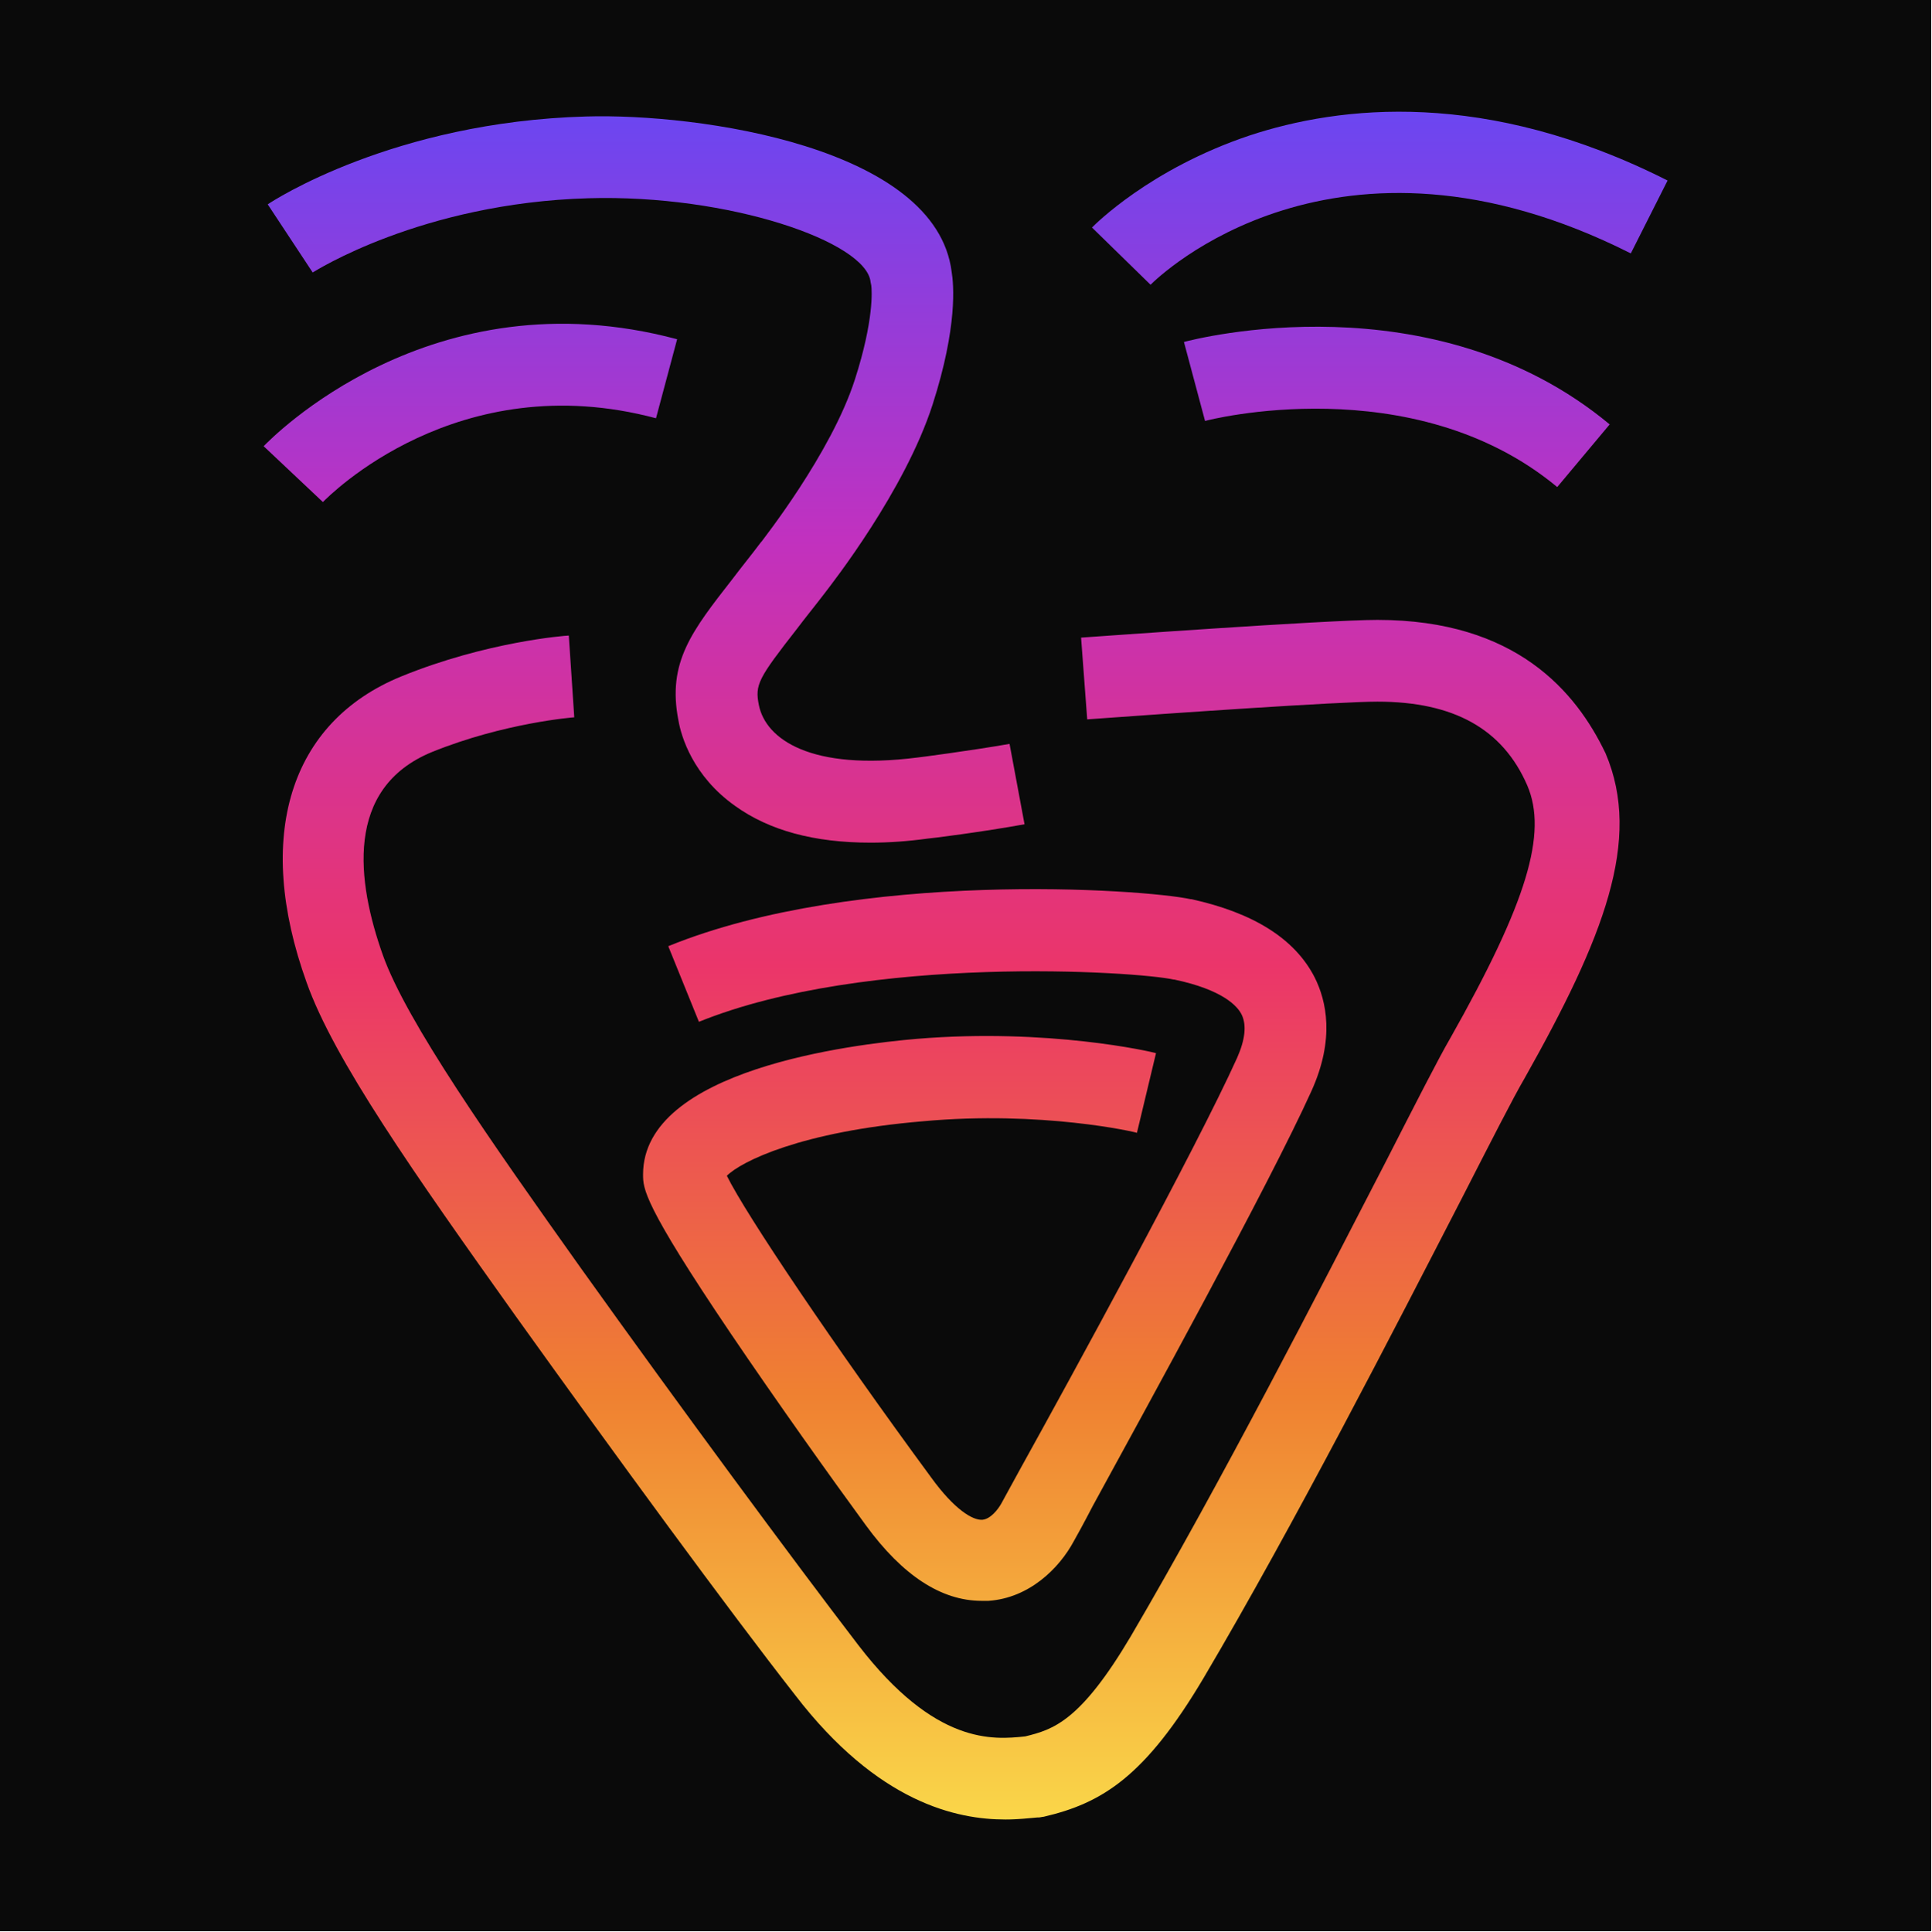
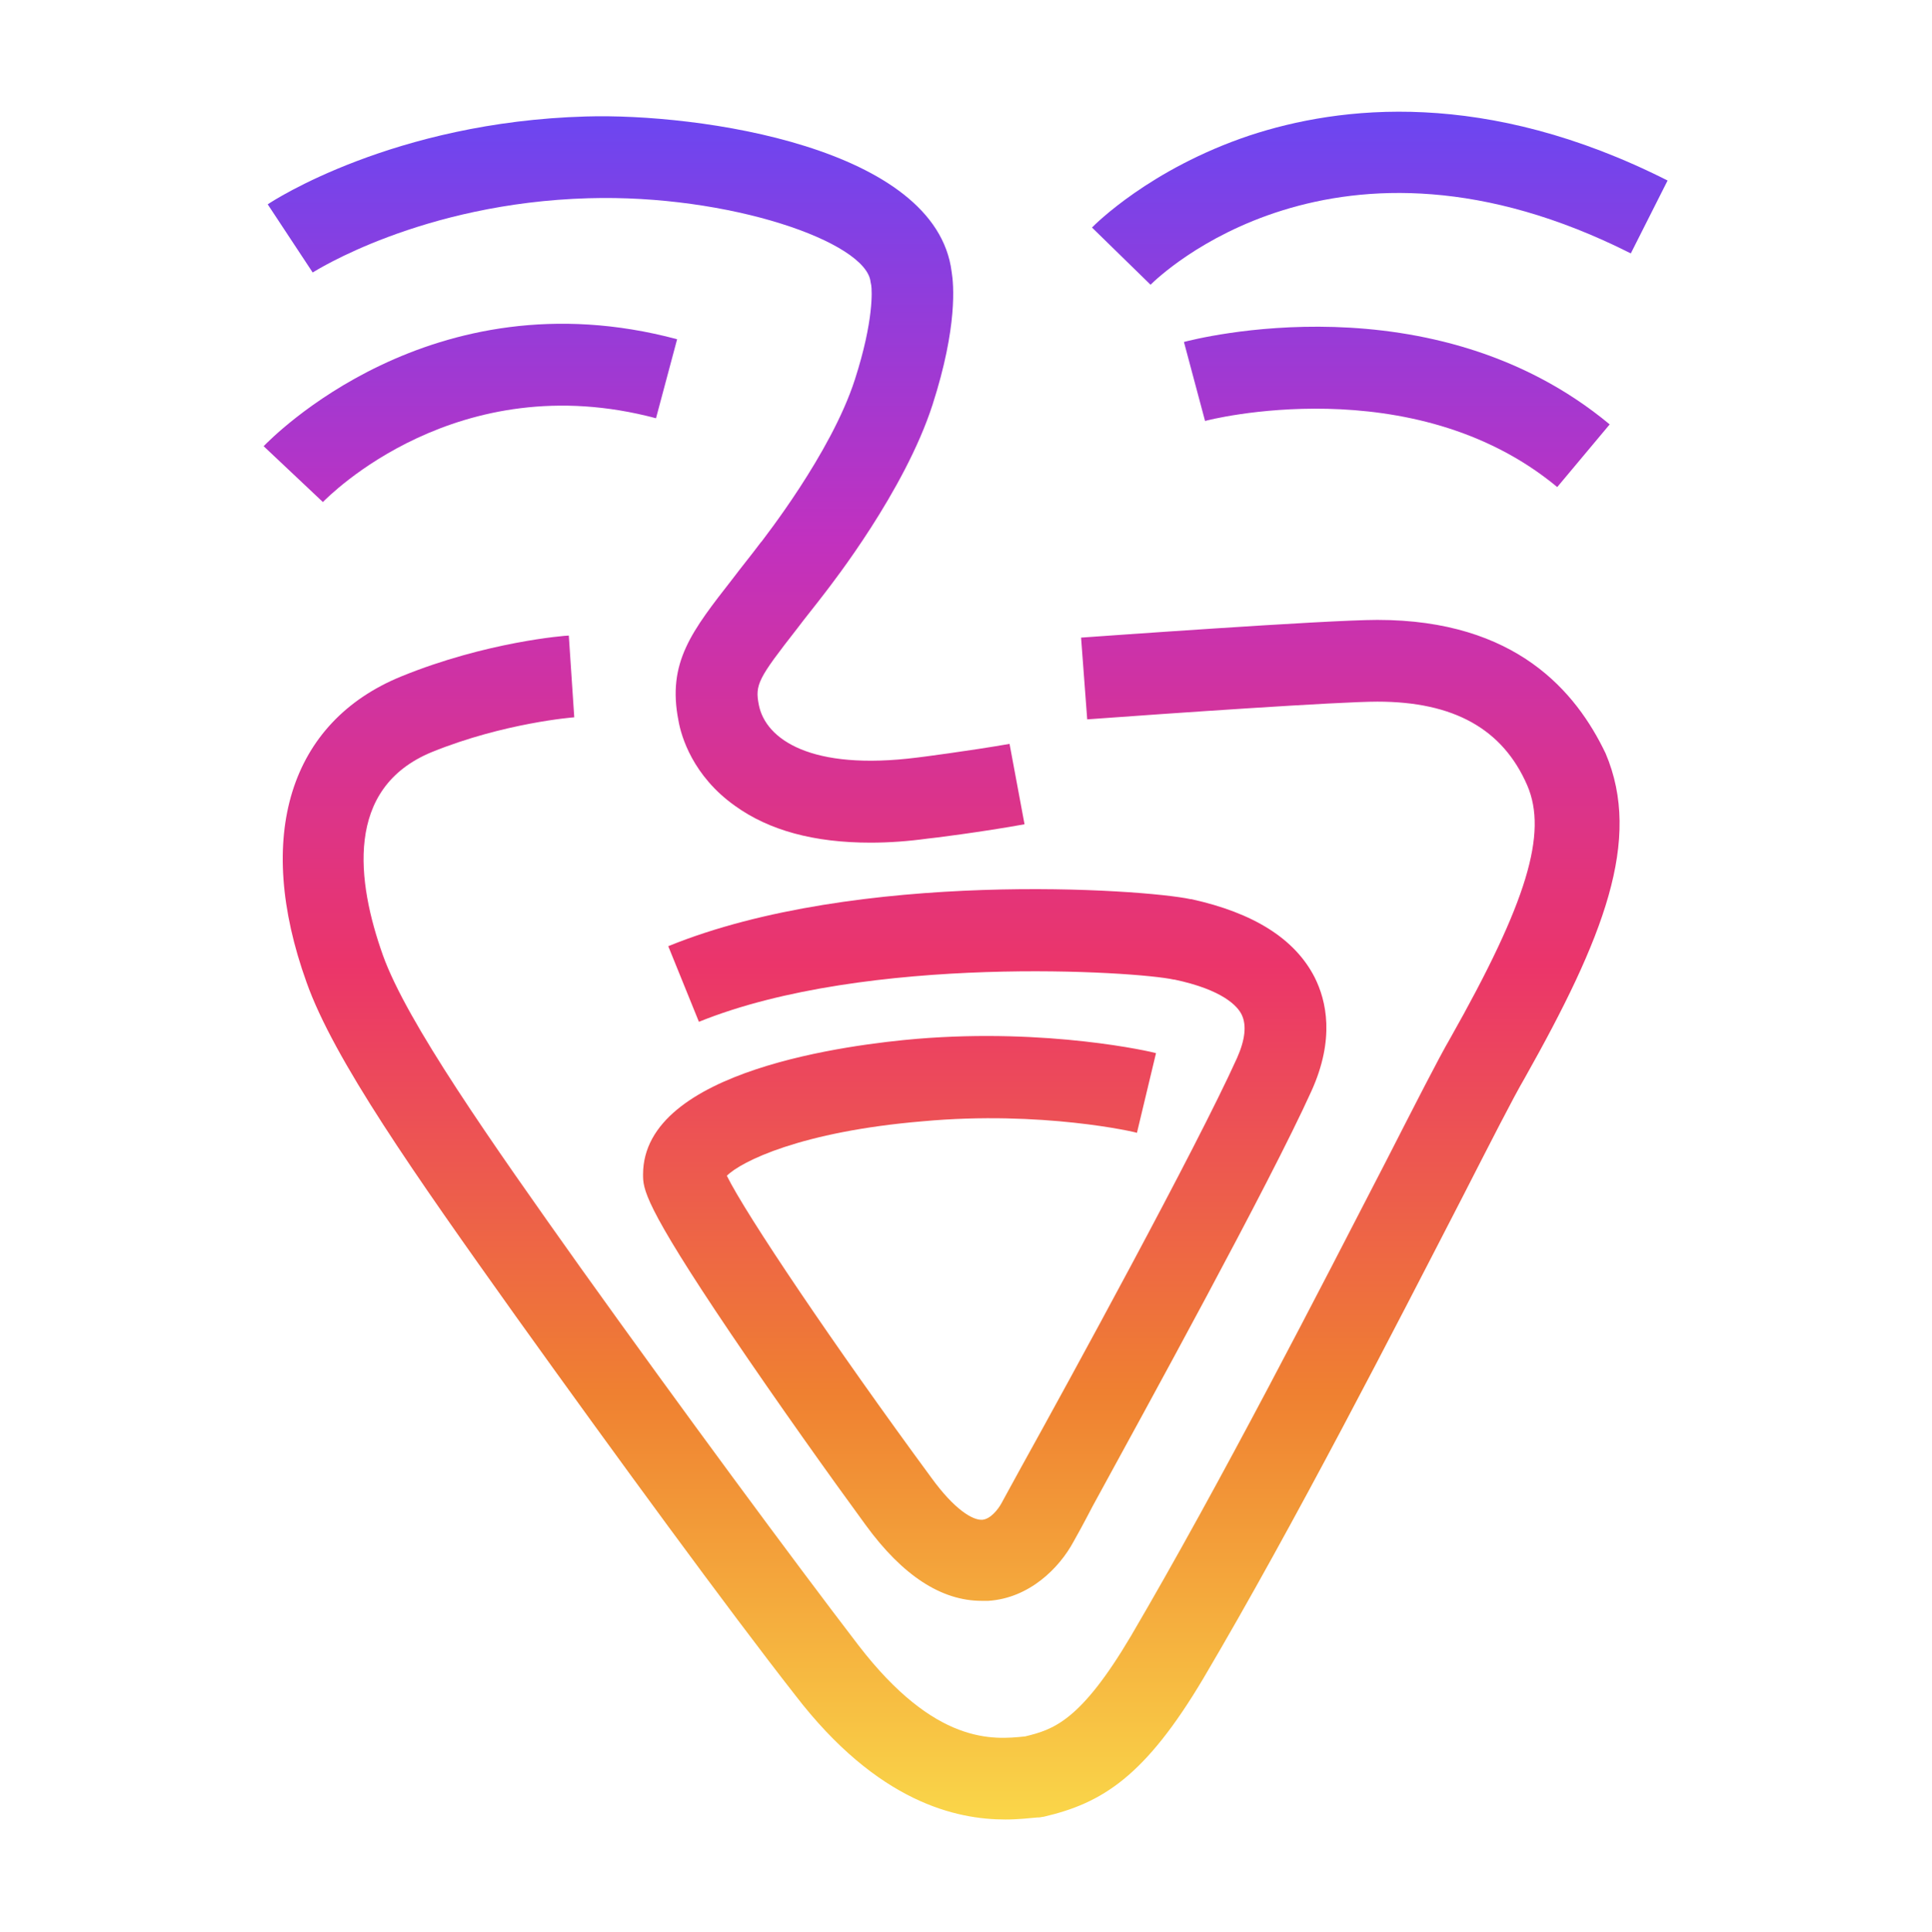
<svg xmlns="http://www.w3.org/2000/svg" version="1.1" x="0px" y="0px" viewBox="0 0 283.5 283.5" style="enable-background:new 0 0 283.5 283.5;" xml:space="preserve">
-   <rect x="0" y="0" width="283.5" height="283.5" fill="#0A0A0A" />
  <style type="text/css">
	.st0{display:none;}
	.st1{display:inline;}
	.st2{fill:url(#SVGID_1_);}
	.st3{fill:url(#SVGID_00000154397204960013887050000010739447604583487896_);}
	.st4{fill:url(#SVGID_00000077306358963656874460000009244672431942236833_);}
	.st5{fill:url(#SVGID_00000062177129044647061030000013953496446002461057_);}
	.st6{fill:url(#SVGID_00000080199640513215575590000015679756954299218320_);}
	.st7{fill:url(#SVGID_00000008845217823027353860000017244250267615724953_);}
</style>
  <g id="Ebene_1" class="st0">
    <g class="st1">
      <path d="M464.3-251.6c0.2-0.1,0.3-0.1,0.5-0.2c10.9-6.5,22.7-10.7,35.3-12.5c12.4-1.8,24.6-1.1,36.6,2.7    c8.2,2.6,15.8,6.4,22.8,11.3c2.4,1.6,3.5,4.1,4,6.8c0.8,4.6,0,9.1-1.3,13.5c-2.3,7.4-5.6,14.4-9.8,20.9c-4,6.3-8.3,12.5-12.5,18.7    c-2.2,3.4-4,6.9-4.6,10.9c-0.6,3.6,0.5,5.7,3.8,7.3c2.6,1.2,5.4,1.7,8.3,1.9c7.5,0.5,15-0.2,22.4-1.5c3.6-0.6,7.1-1.4,10.7-2.2    c0.9-0.2,1.7-0.6,2.5-1c1.2-0.6,1.4-1.6,0.6-2.7c-1.2-1.7-2.6-3.2-4.6-4.1c-1.6-0.7-2.6-1.9-3-3.6c-0.6-3,1.6-5.7,4.8-5.8    c4.5-0.1,9.1-0.1,13.6-0.2c11.7-0.1,23.3-0.2,35-0.2c7.7,0,14.7,2.1,20.8,6.8c6.2,4.8,10,11,10.8,18.9c0.5,4.8-0.2,9.6-1.4,14.2    c-1.4,5-3.8,9.5-6.2,14.1c-2.4,4.7-4.8,9.3-7.2,14c-10.3,19.7-20.4,39.6-30.9,59.2c-5.7,10.7-12.2,21.1-18.3,31.7    c-2.5,4.3-5.6,7.9-9.8,10.6c-3.9,2.4-8.1,3.8-12.6,4.2c-0.3,0-0.6,0.1-0.9,0.1c-1.2,0-2.3,0-3.5,0c-1.4-0.2-2.9-0.4-4.3-0.7    c-5.4-1.2-10-3.9-14.2-7.3c-4.3-3.5-7.6-7.7-10.9-12c-10.7-14.1-21.4-28.2-31.6-42.6c-9.9-14.1-19.9-28.2-29.7-42.4    c-4.6-6.6-8.2-13.6-10.6-21.3c-1.6-5.2-2.8-10.4-2.4-15.9c0.6-9.2,4.9-16.2,12.8-20.9c5.2-3.1,11-4.8,17-5.8    c3.7-0.6,7.5-0.8,11.2-0.7c0.4,0,0.7,0.1,1.2,0.1c-0.2,3.2-0.4,6.3-0.6,9.4c-2.1,0.1-4.1,0.3-6.1,0.4c-5.8,0.4-11.5,1.5-16.7,4.3    c-3.7,2-6.6,4.8-8.1,8.9c-1.1,3.1-1.1,6.4-0.7,9.6c0.6,5.5,2.7,10.6,5,15.6c3.2,6.8,7.3,13.1,11.7,19.2    c12.4,17.3,24.6,34.6,37.1,51.7c6.7,9.2,13.6,18.1,20.5,27.1c2.9,3.8,6.1,7.1,10.1,9.8c3.3,2.2,6.8,3.6,10.8,3.7    c4.9,0.2,9.1-1.6,12.7-4.8c1.8-1.6,3.3-3.5,4.5-5.6c9.7-15.8,18.7-32.1,27.2-48.6c10.3-19.9,20.7-39.9,30.9-59.9    c2.4-4.7,4.1-9.7,4.4-15c0.3-5.6-1.4-10.5-5.6-14.3c-2.5-2.3-5.5-3.8-8.7-4.9c-3.7-1.3-7.6-1.4-11.5-1.4    c-10.3,0.1-20.6,0.1-30.9,0.2c-0.6,0-1.3,0.1-2.1,0.1c0.1,0.7,0.2,1.3,0.4,1.9c0.5,2.1,0.6,4.2,0.1,6.3c-0.8,3.2-3,5.4-5.8,7    c-2.6,1.5-5.5,2.2-8.5,2.8c-7.4,1.4-14.9,2.7-22.4,3c-5.7,0.2-11.5,0.3-17.1-1.2c-3.1-0.8-6.1-2.1-8.6-4.2    c-4.3-3.7-5.9-8.4-5.4-13.9c0.5-4.5,2-8.7,4.3-12.6c2.3-3.9,4.9-7.6,7.5-11.3c4.7-6.8,9.1-13.7,12.6-21.2c1.8-3.8,3.3-7.8,3.9-12    c0.2-1.5,0.1-3.1,0.2-4.6c0-0.8-0.5-1.2-1.1-1.6c-7.6-5.1-15.7-8.8-24.6-10.8c-9.2-2.1-18.5-2.2-27.8-0.8    c-10.7,1.6-20.6,5.3-30,10.8c-0.2,0.1-0.3,0.2-0.5,0.3c0,0-0.1,0-0.2,0.1c-1-1.5-2-3.1-3.1-4.6c-0.8-1.1-1.5-2.2-2.3-3.3    C464.3-251.5,464.3-251.5,464.3-251.6z" />
      <path d="M669.5-255.8c-0.9,1.6-1.7,3.2-2.6,4.7c-0.6,1.2-1.3,2.4-1.9,3.6c-2.1-1-4.2-1.9-6.2-2.8c-7.3-3.1-14.9-5.2-22.9-5.8    c-9.9-0.7-19.3,0.9-28.4,5c-4.7,2.1-9,4.7-13.1,7.6c-0.3,0.2-0.5,0.4-0.9,0c-2-2.2-4.1-4.3-6.2-6.5c0.3-0.2,0.5-0.5,0.8-0.7    c9.9-8,21.2-12.9,33.9-14.6c1.9-0.3,3.8-0.4,5.7-0.5c0.3,0,0.6-0.1,0.9-0.1c2.1,0,4.1,0,6.2,0c0.2,0,0.4,0.1,0.6,0.1    c8.2,0.4,16.2,2.2,23.9,5.2c3.5,1.4,6.9,3.1,10.3,4.6C669.5-255.9,669.5-255.8,669.5-255.8z" />
      <path d="M522.2-133.2c-3.1,0.7-6.2,1.4-9.3,2.1c-0.3-1.5-0.4-3.1-0.3-4.6c0.6-6.6,4-11.3,9.8-14.3c4-2,8.2-3,12.6-3.3    c2.2-0.2,4.4-0.2,6.6-0.2c18,0,36,0,54,0c5.2,0,10.1,1,14.8,3.4c7.2,3.8,10.3,11,8.1,18.8c-0.8,2.6-1.9,5.2-3.1,7.7    c-10.5,20.9-21,41.8-31.5,62.6c-1.3,2.6-2.9,5-4.9,7c-4.8,4.8-10.8,5.5-16.7,2.1c-4-2.4-7.2-5.5-9.7-9.4    c-9-13.8-17.5-27.9-25-42.6c-1.9-3.8-4-7.5-5.9-11.3c-0.3-0.7-0.7-1.4-0.9-2.1c-0.6-2.1-0.1-3.8,1.7-5c1-0.7,2.2-1.2,3.3-1.8    c8.2-3.7,16.7-6.5,25.5-8c7.3-1.3,14.7-1.8,22.1-0.9c7.9,0.9,15.2,3.4,22,7.4c0,0,0.1,0.1,0.1,0.2c-1.7,2.6-3.4,5.3-5.1,8    c-0.7-0.3-1.3-0.6-2-0.9c-4-2-8.2-3.6-12.6-4.4c-6.7-1.2-13.4-1-20.1-0.1c-7.8,1.1-15.3,3.3-22.6,6.2c-0.1,0.1-0.3,0.1-0.4,0.2    c-0.6,0.2-0.6,0.5-0.4,1c5.8,11.1,11.7,22.2,18.1,32.9c2.8,4.6,5.6,9.1,8.6,13.5c1.6,2.3,3.4,4.5,5.4,6.5c1,1.1,2.4,1.9,3.8,2.7    c1.2,0.7,2.3,0.4,3.2-0.7c1.3-1.7,2.8-3.4,3.7-5.4c10.6-20.8,21-41.5,31.5-62.4c1.1-2.2,1.8-4.5,2.5-6.9c0.7-2.3-0.1-4.3-2.1-5.7    c-2.8-1.9-5.9-2.8-9.2-2.9c-4.8-0.1-9.7-0.1-14.5-0.1c-14.1,0-28.2,0.1-42.3,0.1c-4.2,0-8.3,0.3-12.4,1.6    c-0.3,0.1-0.6,0.2-0.9,0.3c-3.1,1.1-4.9,3.4-5.2,6.6C522.4-134.5,522.3-133.9,522.2-133.2z" />
      <path d="M472.6-211c-2.5-2.1-4.9-4.1-7.4-6.1c6.2-6.6,13.6-11.4,22.3-14.3c13-4.3,26-3,37.1,1c-1,3-2.1,6-3.1,9.1    C503.2-227.3,486.8-224.5,472.6-211z" />
      <path d="M661.2-217.6c-2.1,2.5-4.1,4.9-6.2,7.3c-1-0.8-2.1-1.6-3.1-2.3c-7-5.1-14.6-8.9-23.2-10.5c-8-1.6-16-1.1-23.9,1    c-1.1,0.3-2.1,0.6-3.3,0.9c-1.3-2.9-2.6-5.8-3.9-8.7c9.1-3.5,18.5-4.6,28.1-3.5C639.2-231.9,650.8-226.3,661.2-217.6z" />
    </g>
    <g class="st1">
      <path d="M39.1-251.6c0.2-0.1,0.3-0.1,0.5-0.2c10.9-6.5,22.7-10.7,35.3-12.5c12.4-1.8,24.6-1.1,36.6,2.7    c8.2,2.6,15.8,6.4,22.8,11.3c2.4,1.6,3.5,4.1,4,6.8c0.8,4.6,0,9.1-1.3,13.5c-2.3,7.4-5.6,14.4-9.8,20.9c-4,6.3-8.3,12.5-12.5,18.7    c-2.2,3.4-4,6.9-4.6,10.9c-0.6,3.6,0.5,5.7,3.8,7.3c2.6,1.2,5.4,1.7,8.3,1.9c7.5,0.5,15-0.2,22.4-1.5c3.6-0.6,7.1-1.4,10.7-2.2    c0.9-0.2,1.7-0.6,2.5-1c1.2-0.6,1.4-1.6,0.6-2.7c-1.2-1.7-2.6-3.2-4.6-4.1c-1.6-0.7-2.6-1.9-3-3.6c-0.6-3,1.6-5.7,4.8-5.8    c4.5-0.1,9.1-0.1,13.6-0.2c11.7-0.1,23.3-0.2,35-0.2c7.7,0,14.7,2.1,20.8,6.8c6.2,4.8,10,11,10.8,18.9c0.5,4.8-0.2,9.6-1.4,14.2    c-1.4,5-3.8,9.5-6.2,14.1c-2.4,4.7-4.8,9.3-7.2,14c-10.3,19.7-20.4,39.6-30.9,59.2C184.4-53.4,178-43,171.9-32.5    c-2.5,4.3-5.6,7.9-9.8,10.6c-3.9,2.4-8.1,3.8-12.6,4.2c-0.3,0-0.6,0.1-0.9,0.1c-1.2,0-2.3,0-3.5,0c-1.4-0.2-2.9-0.4-4.3-0.7    c-5.4-1.2-10-3.9-14.2-7.3c-4.3-3.5-7.6-7.7-10.9-12c-10.7-14.1-21.4-28.2-31.6-42.6c-9.9-14.1-19.9-28.2-29.7-42.4    c-4.6-6.6-8.2-13.6-10.6-21.3c-1.6-5.2-2.8-10.4-2.4-15.9c0.6-9.2,4.9-16.2,12.8-20.9c5.2-3.1,11-4.8,17-5.8    c3.7-0.6,7.5-0.8,11.2-0.7c0.4,0,0.7,0.1,1.2,0.1c-0.2,3.2-0.4,6.3-0.6,9.4c-2.1,0.1-4.1,0.3-6.1,0.4c-5.8,0.4-11.5,1.5-16.7,4.3    c-3.7,2-6.6,4.8-8.1,8.9c-1.1,3.1-1.1,6.4-0.7,9.6c0.6,5.5,2.7,10.6,5,15.6c3.2,6.8,7.3,13.1,11.7,19.2    c12.4,17.3,24.6,34.6,37.1,51.7c6.7,9.2,13.6,18.1,20.5,27.1c2.9,3.8,6.1,7.1,10.1,9.8c3.3,2.2,6.8,3.6,10.8,3.7    c4.9,0.2,9.1-1.6,12.7-4.8c1.8-1.6,3.3-3.5,4.5-5.6c9.7-15.8,18.7-32.1,27.2-48.6c10.3-19.9,20.7-39.9,30.9-59.9    c2.4-4.7,4.1-9.7,4.4-15c0.3-5.6-1.4-10.5-5.6-14.3c-2.5-2.3-5.5-3.8-8.7-4.9c-3.7-1.3-7.6-1.4-11.5-1.4    c-10.3,0.1-20.6,0.1-30.9,0.2c-0.6,0-1.3,0.1-2.1,0.1c0.1,0.7,0.2,1.3,0.4,1.9c0.5,2.1,0.6,4.2,0.1,6.3c-0.8,3.2-3,5.4-5.8,7    c-2.6,1.5-5.5,2.2-8.5,2.8c-7.4,1.4-14.9,2.7-22.4,3c-5.7,0.2-11.5,0.3-17.1-1.2c-3.1-0.8-6.1-2.1-8.6-4.2    c-4.3-3.7-5.9-8.4-5.4-13.9c0.5-4.5,2-8.7,4.3-12.6c2.3-3.9,4.9-7.6,7.5-11.3c4.7-6.8,9.1-13.7,12.6-21.2c1.8-3.8,3.3-7.8,3.9-12    c0.2-1.5,0.1-3.1,0.2-4.6c0-0.8-0.5-1.2-1.1-1.6c-7.6-5.1-15.7-8.8-24.6-10.8c-9.2-2.1-18.5-2.2-27.8-0.8    c-10.7,1.6-20.6,5.3-30,10.8c-0.2,0.1-0.3,0.2-0.5,0.3c0,0-0.1,0-0.2,0.1c-1-1.5-2-3.1-3.1-4.6c-0.8-1.1-1.5-2.2-2.3-3.3    C39.1-251.5,39.1-251.5,39.1-251.6z" />
      <path d="M244.3-255.8c-0.9,1.6-1.7,3.2-2.6,4.7c-0.6,1.2-1.3,2.4-1.9,3.6c-2.1-1-4.2-1.9-6.2-2.8c-7.3-3.1-14.9-5.2-22.9-5.8    c-9.9-0.7-19.3,0.9-28.4,5c-4.7,2.1-9,4.7-13.1,7.6c-0.3,0.2-0.5,0.4-0.9,0c-2-2.2-4.1-4.3-6.2-6.5c0.3-0.2,0.5-0.5,0.8-0.7    c9.9-8,21.2-12.9,33.9-14.6c1.9-0.3,3.8-0.4,5.7-0.5c0.3,0,0.6-0.1,0.9-0.1c2.1,0,4.1,0,6.2,0c0.2,0,0.4,0.1,0.6,0.1    c8.2,0.4,16.2,2.2,23.9,5.2c3.5,1.4,6.9,3.1,10.3,4.6C244.3-255.9,244.3-255.8,244.3-255.8z" />
      <path d="M97-133.2c-3.1,0.7-6.2,1.4-9.3,2.1c-0.3-1.5-0.4-3.1-0.3-4.6c0.6-6.6,4-11.3,9.8-14.3c4-2,8.2-3,12.6-3.3    c2.2-0.2,4.4-0.2,6.6-0.2c18,0,36,0,54,0c5.2,0,10.1,1,14.8,3.4c7.2,3.8,10.3,11,8.1,18.8c-0.8,2.6-1.9,5.2-3.1,7.7    c-10.5,20.9-21,41.8-31.5,62.6c-1.3,2.6-2.9,5-4.9,7c-4.8,4.8-10.8,5.5-16.7,2.1c-4-2.4-7.2-5.5-9.7-9.4    c-9-13.8-17.5-27.9-25-42.6c-1.9-3.8-4-7.5-5.9-11.3c-0.3-0.7-0.7-1.4-0.9-2.1c-0.6-2.1-0.1-3.8,1.7-5c1-0.7,2.2-1.2,3.3-1.8    c8.2-3.7,16.7-6.5,25.5-8c7.3-1.3,14.7-1.8,22.1-0.9c7.9,0.9,15.2,3.4,22,7.4c0,0,0.1,0.1,0.1,0.2c-1.7,2.6-3.4,5.3-5.1,8    c-0.7-0.3-1.3-0.6-2-0.9c-4-2-8.2-3.6-12.6-4.4c-6.7-1.2-13.4-1-20.1-0.1c-7.8,1.1-15.3,3.3-22.6,6.2c-0.1,0.1-0.3,0.1-0.4,0.2    c-0.6,0.2-0.6,0.5-0.4,1c5.8,11.1,11.7,22.2,18.1,32.9c2.8,4.6,5.6,9.1,8.6,13.5c1.6,2.3,3.4,4.5,5.4,6.5c1,1.1,2.4,1.9,3.8,2.7    c1.2,0.7,2.3,0.4,3.2-0.7c1.3-1.7,2.8-3.4,3.7-5.4c10.6-20.8,21-41.5,31.5-62.4c1.1-2.2,1.8-4.5,2.5-6.9c0.7-2.3-0.1-4.3-2.1-5.7    c-2.8-1.9-5.9-2.8-9.2-2.9c-4.8-0.1-9.7-0.1-14.5-0.1c-14.1,0-28.2,0.1-42.3,0.1c-4.2,0-8.3,0.3-12.4,1.6    c-0.3,0.1-0.6,0.2-0.9,0.3c-3.1,1.1-4.9,3.4-5.2,6.6C97.2-134.5,97.1-133.9,97-133.2z" />
      <path d="M47.4-211c-2.5-2.1-4.9-4.1-7.4-6.1c6.2-6.6,13.6-11.4,22.3-14.3c13-4.3,26-3,37.1,1c-1,3-2.1,6-3.1,9.1    C78-227.3,61.6-224.5,47.4-211z" />
      <path d="M236-217.6c-2.1,2.5-4.1,4.9-6.2,7.3c-1-0.8-2.1-1.6-3.1-2.3c-7-5.1-14.6-8.9-23.2-10.5c-8-1.6-16-1.1-23.9,1    c-1.1,0.3-2.1,0.6-3.3,0.9c-1.3-2.9-2.6-5.8-3.9-8.7c9.1-3.5,18.5-4.6,28.1-3.5C214-231.9,225.6-226.3,236-217.6z" />
    </g>
  </g>
  <g id="Ebene_2">
    <g>
      <g>
        <g>
          <linearGradient id="SVGID_1_" gradientUnits="userSpaceOnUse" x1="141.732" y1="267.04" x2="141.732" y2="16.424">
            <stop offset="0" style="stop-color:#FAD649" />
            <stop offset="0.25" style="stop-color:#EF8031" />
            <stop offset="0.5" style="stop-color:#EB356A" />
            <stop offset="0.75" style="stop-color:#C131BF" />
            <stop offset="1" style="stop-color:#6B46F1" />
          </linearGradient>
          <path class="st2" d="M96.3,61.4l3.1-11.6c-36.2-9.7-59.7,14.7-60.7,15.7l8.7,8.2C48.2,72.9,67.1,53.6,96.3,61.4z" />
          <linearGradient id="SVGID_00000061464873175799440180000014789553247632145584_" gradientUnits="userSpaceOnUse" x1="141.732" y1="267.04" x2="141.732" y2="16.424">
            <stop offset="0" style="stop-color:#FAD649" />
            <stop offset="0.25" style="stop-color:#EF8031" />
            <stop offset="0.5" style="stop-color:#EB356A" />
            <stop offset="0.75" style="stop-color:#C131BF" />
            <stop offset="1" style="stop-color:#6B46F1" />
          </linearGradient>
          <path style="fill:url(#SVGID_00000061464873175799440180000014789553247632145584_);" d="M166.9,166.3l2.8-11.7      c-0.6-0.2-15.8-3.7-35.1-2.1c-9.4,0.8-40.2,4.5-40.2,19.9c0,2.1,0,4.3,12.9,23.4c6.7,9.9,14.6,21,19.8,28.1      c5.4,7.4,11.1,11.1,17,11.1c0.3,0,0.7,0,1,0c6-0.4,10.4-4.8,12.5-8.7c0.4-0.7,1.4-2.5,2.8-5.2c7.7-14.1,25.9-47.2,32.1-60.9      c3.5-7.7,2.2-13.3,0.5-16.7c-2.9-5.7-9-9.5-18.1-11.5l-0.1,0c-6.9-1.5-49-4.4-76.7,6.9l4.5,11.1c24.7-10,64.4-7.4,69.7-6.2      l0.1,0c7.1,1.5,9.3,3.9,9.9,5.2c0.7,1.5,0.5,3.6-0.7,6.3c-6,13.3-24.6,47.3-31.7,60.1c-1.5,2.7-2.5,4.6-2.9,5.3      c-0.5,0.9-1.6,2.3-2.8,2.4c-1.4,0.1-4.1-1.5-7.5-6.2c-14.2-19.3-27.2-38.6-30-44.3c2.1-2.1,10.9-6.5,28.8-8      C152.9,163,166.8,166.2,166.9,166.3z" />
          <linearGradient id="SVGID_00000181806503574163412410000007749793906234610583_" gradientUnits="userSpaceOnUse" x1="141.732" y1="267.04" x2="141.732" y2="16.424">
            <stop offset="0" style="stop-color:#FAD649" />
            <stop offset="0.25" style="stop-color:#EF8031" />
            <stop offset="0.5" style="stop-color:#EB356A" />
            <stop offset="0.75" style="stop-color:#C131BF" />
            <stop offset="1" style="stop-color:#6B46F1" />
          </linearGradient>
          <path style="fill:url(#SVGID_00000181806503574163412410000007749793906234610583_);" d="M86.4,29.1      c20.6-0.6,40.8,6.4,41.4,12.3l0.1,0.5c0.1,0.7,0.4,5.1-2.4,13.8c-3.5,10.9-13.6,23.6-13.7,23.8l-0.1,0.1c-1.5,2-2.9,3.7-4.1,5.3      c-6,7.7-9.7,12.3-8,20.9c0.4,2.3,2.1,8.1,8.3,12.5c5,3.6,11.6,5.4,19.9,5.4c2.7,0,5.5-0.2,8.4-0.6c0.3,0,8.2-1,14.2-2.1      l-2.2-11.8c-5.7,1-13.4,2-13.5,2c-15.7,2-22.3-2.7-23.3-7.7c-0.6-3-0.1-3.9,5.6-11.2c1.2-1.6,2.6-3.3,4.2-5.4      c0.9-1.2,11.6-14.8,15.7-27.5c3.7-11.5,3.1-17.7,2.8-19.5c-2.3-18.3-37.1-23.3-53.7-22.8C57.8,17.9,40,29.5,39.3,30l6.6,10      C46.1,39.9,61.8,29.8,86.4,29.1z" />
          <linearGradient id="SVGID_00000032625242179757205480000011035750586567500464_" gradientUnits="userSpaceOnUse" x1="141.732" y1="267.04" x2="141.732" y2="16.424">
            <stop offset="0" style="stop-color:#FAD649" />
            <stop offset="0.25" style="stop-color:#EF8031" />
            <stop offset="0.5" style="stop-color:#EB356A" />
            <stop offset="0.75" style="stop-color:#C131BF" />
            <stop offset="1" style="stop-color:#6B46F1" />
          </linearGradient>
          <path style="fill:url(#SVGID_00000032625242179757205480000011035750586567500464_);" d="M202.2,91c-7.5,0-42,2.5-43.5,2.6      l0.9,12c12.3-0.9,37-2.6,42.6-2.6c11.2,0,18.4,4,22,12.3c3,7,0,17.1-11.3,37.1c-1.8,3.1-5,9.4-9.4,18      c-9.7,18.8-24.3,47.3-37.5,69.8c-7.4,12.5-11.4,13.7-15.5,14.7c-4.7,0.5-13.2,1.3-24.5-13.4c-9.5-12.4-25.9-34.6-40.7-55.3      c-13.3-18.7-25.6-36.2-29.1-46c-3.8-10.7-5.7-24.5,7.2-29.8c10.6-4.3,20.8-5.1,20.9-5.1l-0.8-12c-0.5,0-12.1,0.9-24.6,6      c-16.4,6.7-21.6,23.5-13.9,44.9c4,11.3,15.8,28.1,30.7,49c14.9,20.8,31.3,43.2,41,55.6c12.2,15.9,23.8,18.3,30.9,18.3      c1.9,0,3.5-0.2,4.7-0.3l0.2,0c0.2,0,0.5-0.1,0.7-0.1c8.6-2,14.9-5.9,23.5-20.4c13.4-22.7,28.1-51.4,37.9-70.4      c4.2-8.2,7.5-14.7,9.2-17.6c11.6-20.6,17.3-35,11.9-47.7C231.4,101.6,222.6,91,202.2,91z" />
          <linearGradient id="SVGID_00000115498211850384403810000001855796271680921222_" gradientUnits="userSpaceOnUse" x1="141.732" y1="267.04" x2="141.732" y2="16.424">
            <stop offset="0" style="stop-color:#FAD649" />
            <stop offset="0.25" style="stop-color:#EF8031" />
            <stop offset="0.5" style="stop-color:#EB356A" />
            <stop offset="0.75" style="stop-color:#C131BF" />
            <stop offset="1" style="stop-color:#6B46F1" />
          </linearGradient>
          <path style="fill:url(#SVGID_00000115498211850384403810000001855796271680921222_);" d="M183.4,19.9      c-14.6,4.9-22.7,13.1-23.1,13.5l8.6,8.4c1.1-1.1,27.1-26.5,70.5-4.6l5.4-10.7C218.1,13,196.7,15.5,183.4,19.9z" />
          <linearGradient id="SVGID_00000028301529126912613250000006749978208135824277_" gradientUnits="userSpaceOnUse" x1="141.732" y1="267.04" x2="141.732" y2="16.424">
            <stop offset="0" style="stop-color:#FAD649" />
            <stop offset="0.25" style="stop-color:#EF8031" />
            <stop offset="0.5" style="stop-color:#EB356A" />
            <stop offset="0.75" style="stop-color:#C131BF" />
            <stop offset="1" style="stop-color:#6B46F1" />
          </linearGradient>
          <path style="fill:url(#SVGID_00000028301529126912613250000006749978208135824277_);" d="M228.6,71.5l7.7-9.2      c-26-21.6-61-12.5-62.5-12.1l3.1,11.6C177.1,61.7,207.4,53.9,228.6,71.5z" />
        </g>
      </g>
    </g>
  </g>
</svg>
